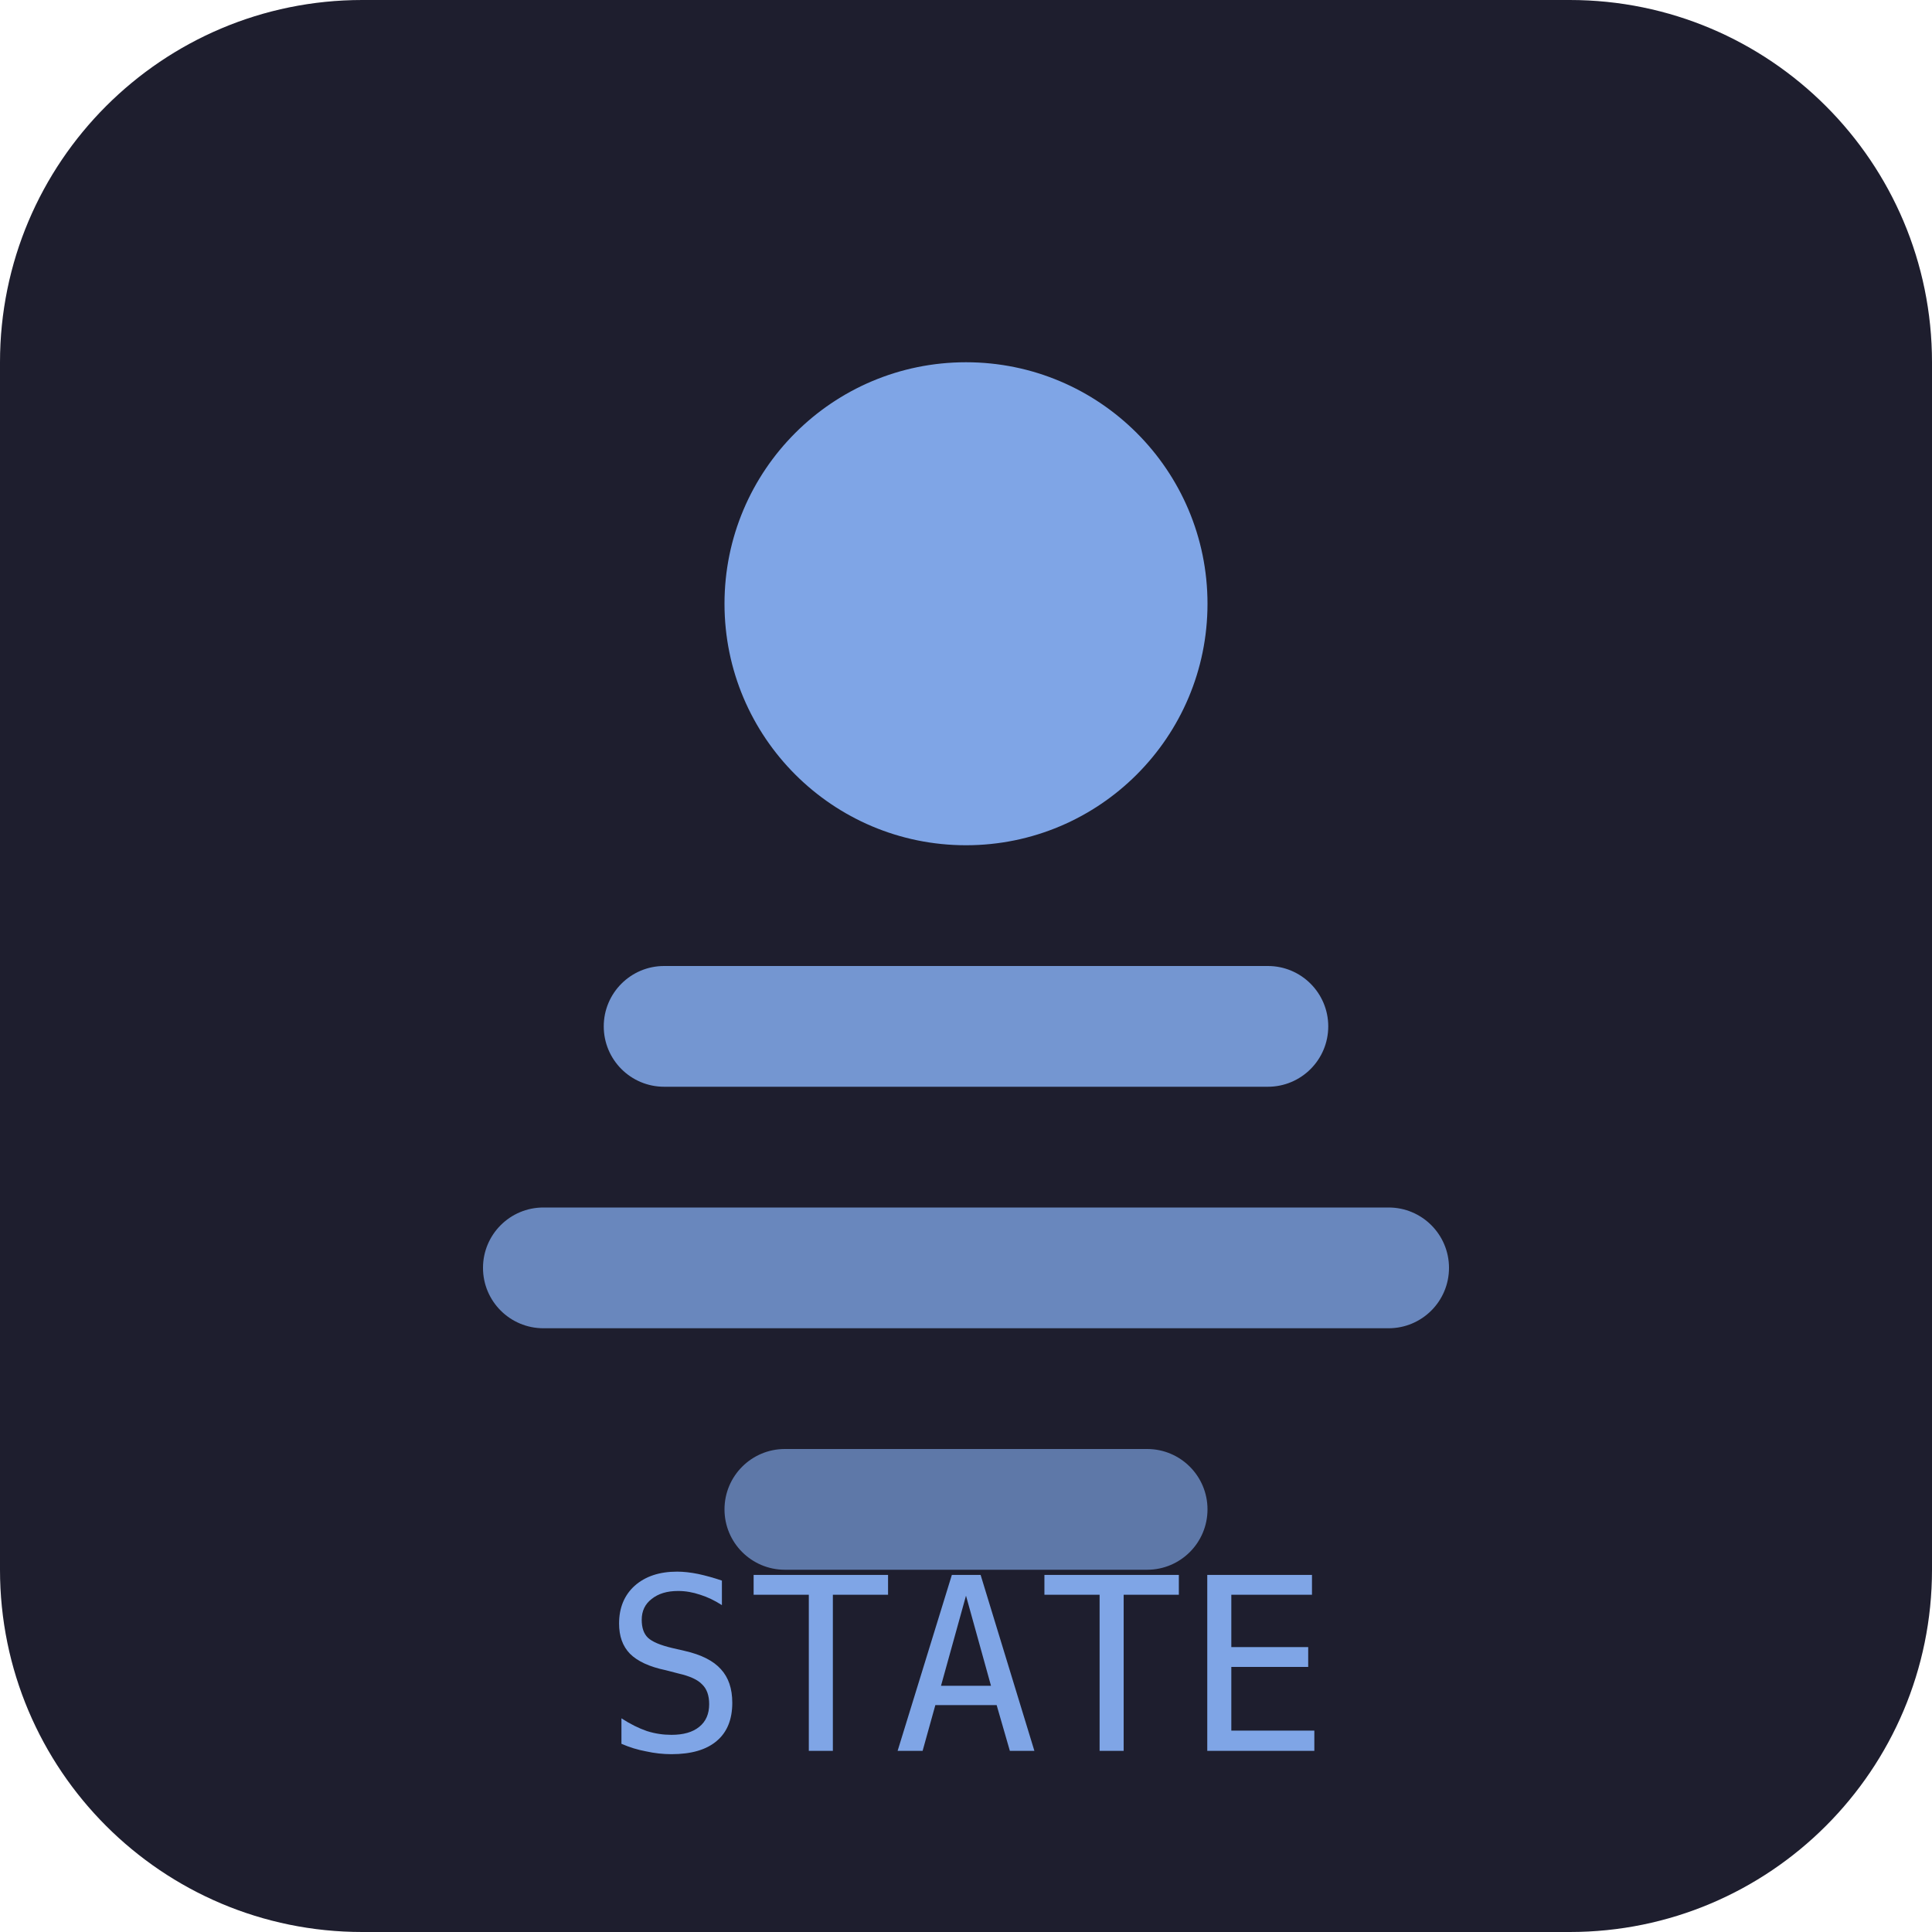
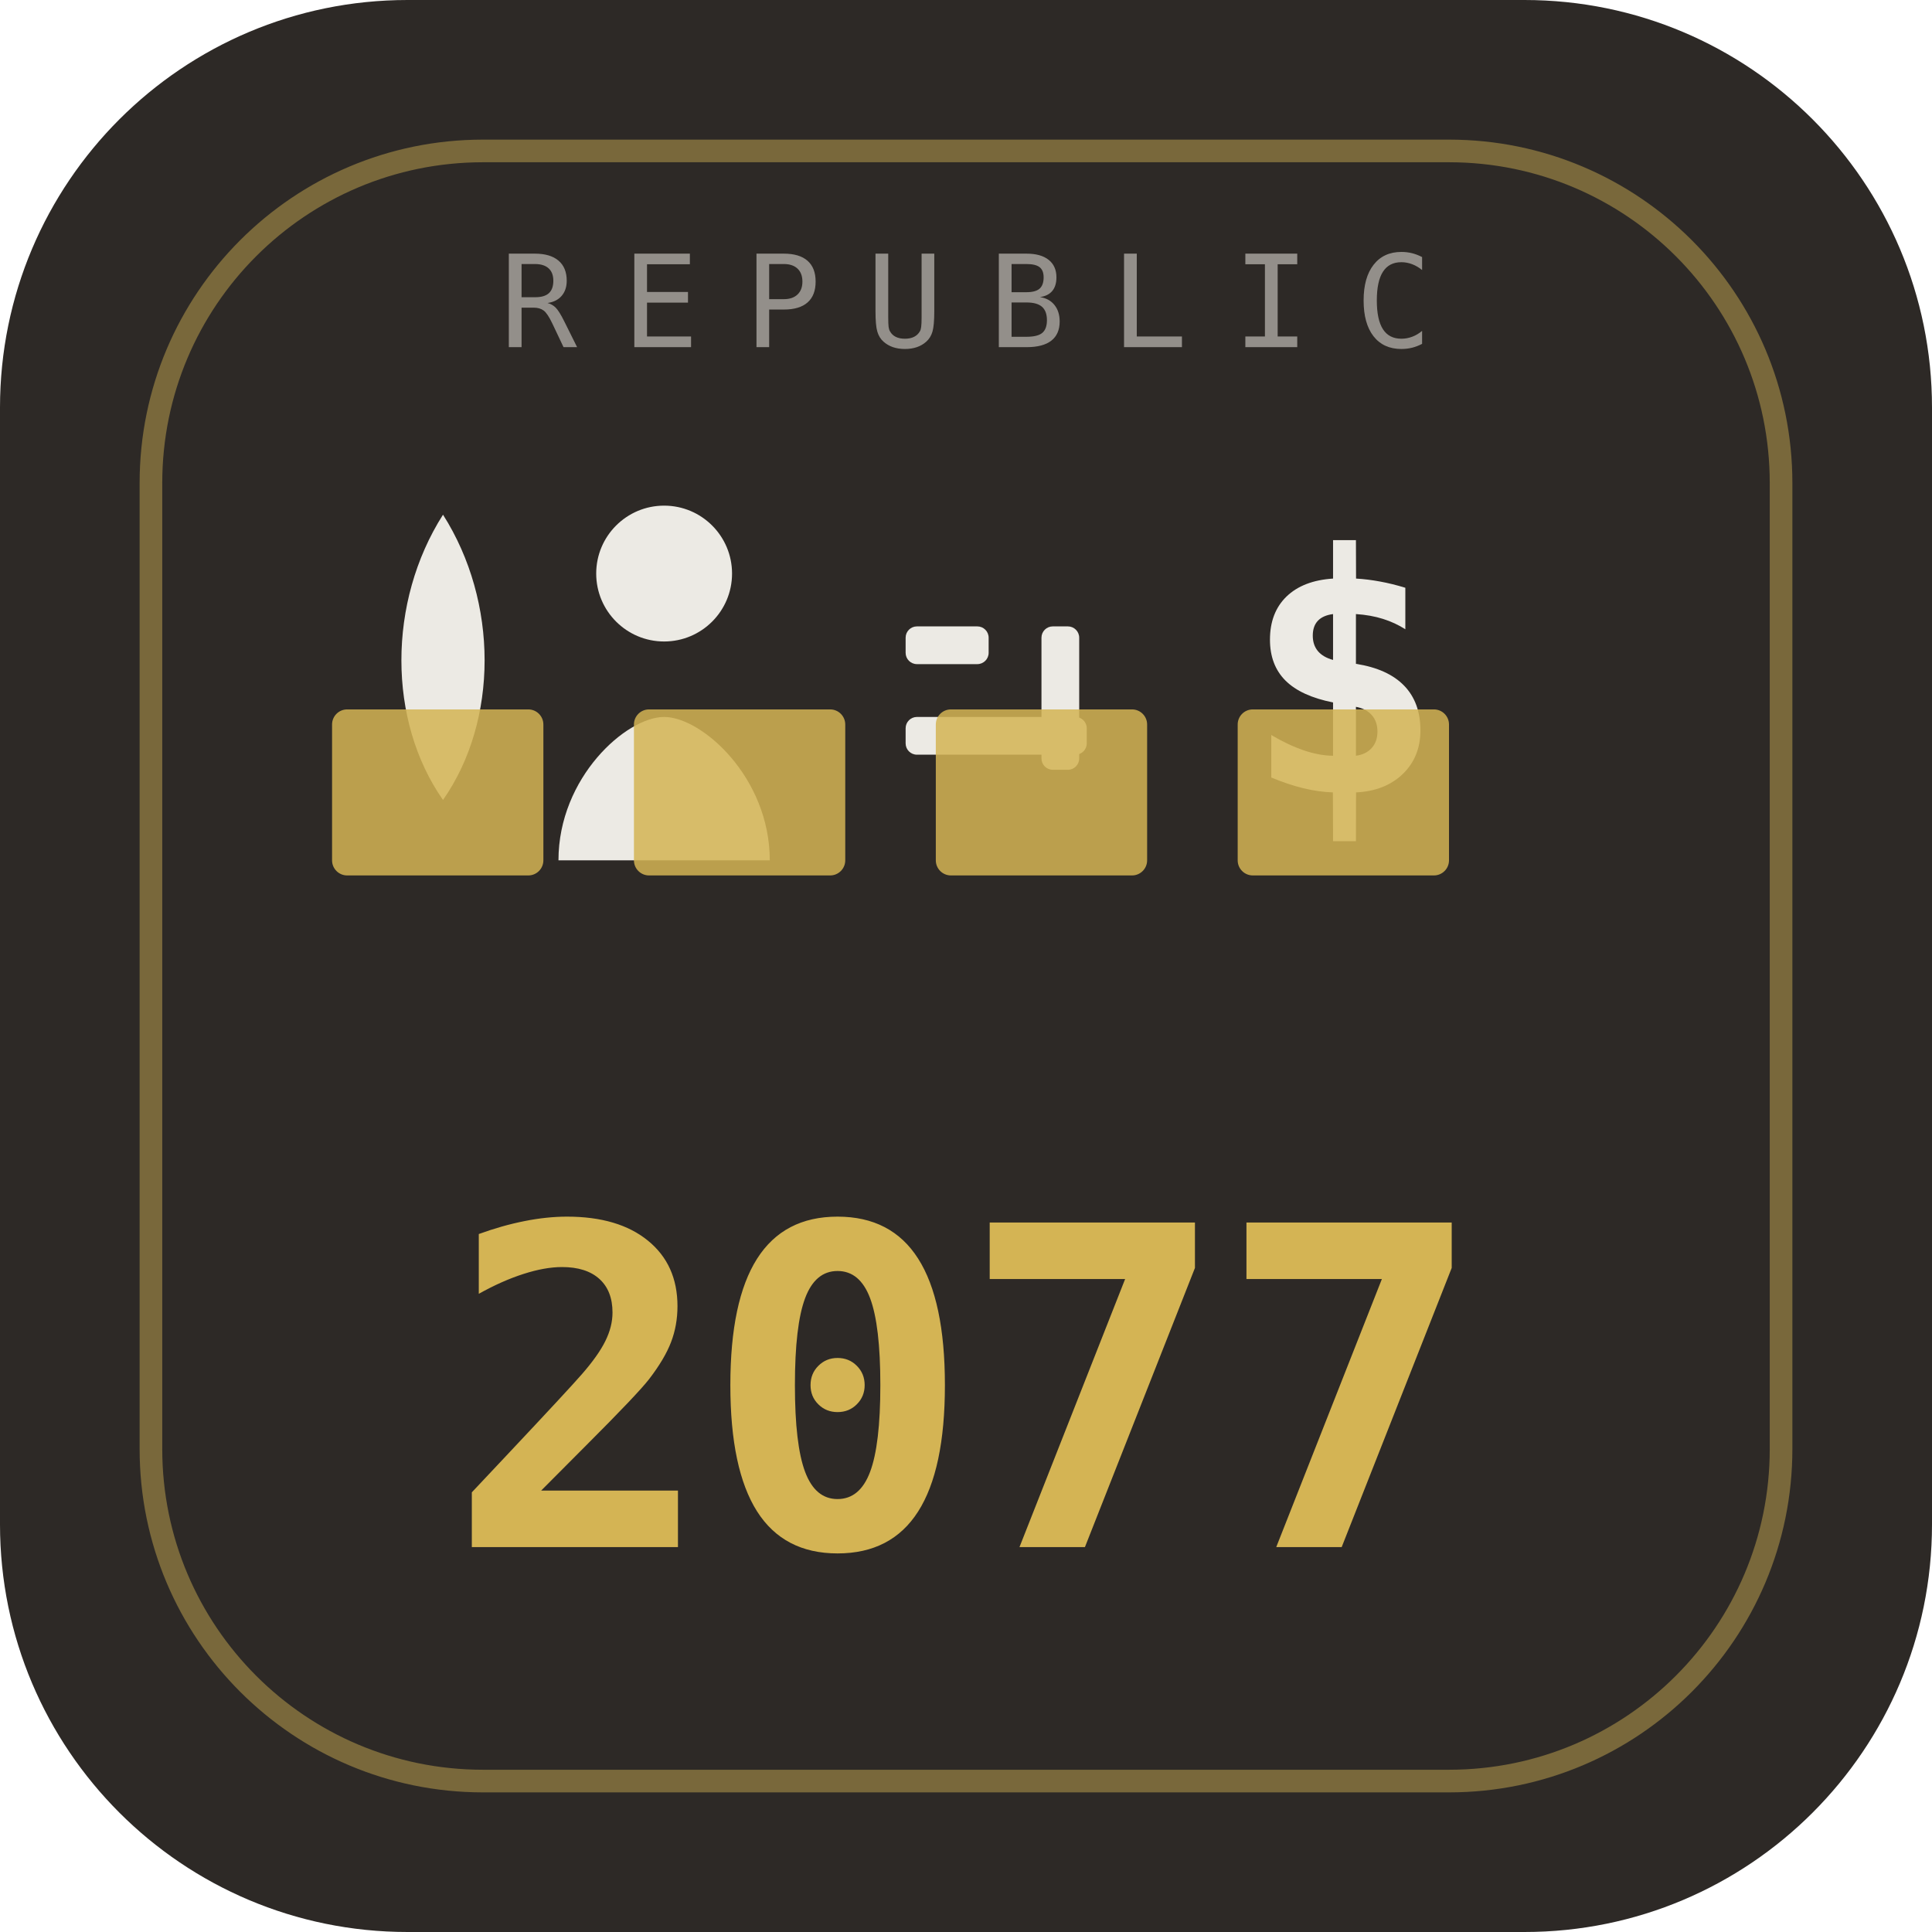
- <svg xmlns="http://www.w3.org/2000/svg" viewBox="0 0 64 64">
-   <rect width="64" height="64" rx="12" fill="#1e1e2e" />
-   <circle cx="32" cy="20" r="8" fill="#89b4fa" opacity="0.9" />
-   <rect x="20" y="32" width="24" height="4" rx="2" fill="#89b4fa" opacity="0.8" />
-   <rect x="16" y="40" width="32" height="4" rx="2" fill="#89b4fa" opacity="0.7" />
-   <rect x="24" y="48" width="16" height="4" rx="2" fill="#89b4fa" opacity="0.6" />
-   <text x="32" y="58" text-anchor="middle" fill="#89b4fa" font-size="8" font-family="monospace" opacity="0.9">STATE</text>
+ <svg xmlns="http://www.w3.org/2000/svg" viewBox="0 0 512 512">
+   <rect width="512" height="512" rx="108" fill="#2d2926" />
+   <rect x="40" y="40" width="432" height="432" rx="88" fill="none" stroke="#d4b454" stroke-width="6" opacity="0.45" />
+   <text x="256" y="92" text-anchor="middle" fill="#e8e4dc" font-family="ui-monospace, monospace" font-size="34" letter-spacing="0.35em" opacity="0.55">REPUBLIC</text>
+   <g fill="#eceae4">
+     <path transform="translate(88, 128) scale(1.05)" d="M28 8c-14 22-14 52 0 72 14-20 14-50 0-72z" />
+     <circle cx="176" cy="152" r="18" />
+     <path d="M148 228c0-22 18-38 28-38s28 16 28 38" />
+     <g transform="translate(232, 138)">
+       <rect x="8" y="52" width="48" height="10" rx="3" />
+       <rect x="44" y="28" width="10" height="38" rx="3" />
+       <rect x="8" y="28" width="22" height="10" rx="3" />
+     </g>
+     <text x="356" y="210" text-anchor="middle" font-family="ui-monospace, monospace" font-size="88" font-weight="700">$</text>
+   </g>
+   <g fill="#d4b454" opacity="0.85">
+     <rect x="88" y="188" width="56" height="44" rx="4" />
+     <rect x="168" y="188" width="56" height="44" rx="4" />
+     <rect x="248" y="188" width="56" height="44" rx="4" />
+     <rect x="328" y="188" width="56" height="44" rx="4" />
+   </g>
+   <text x="256" y="410" text-anchor="middle" fill="#d4b454" font-family="ui-monospace, monospace" font-size="118" font-weight="600" letter-spacing="-3">2077</text>
</svg>
